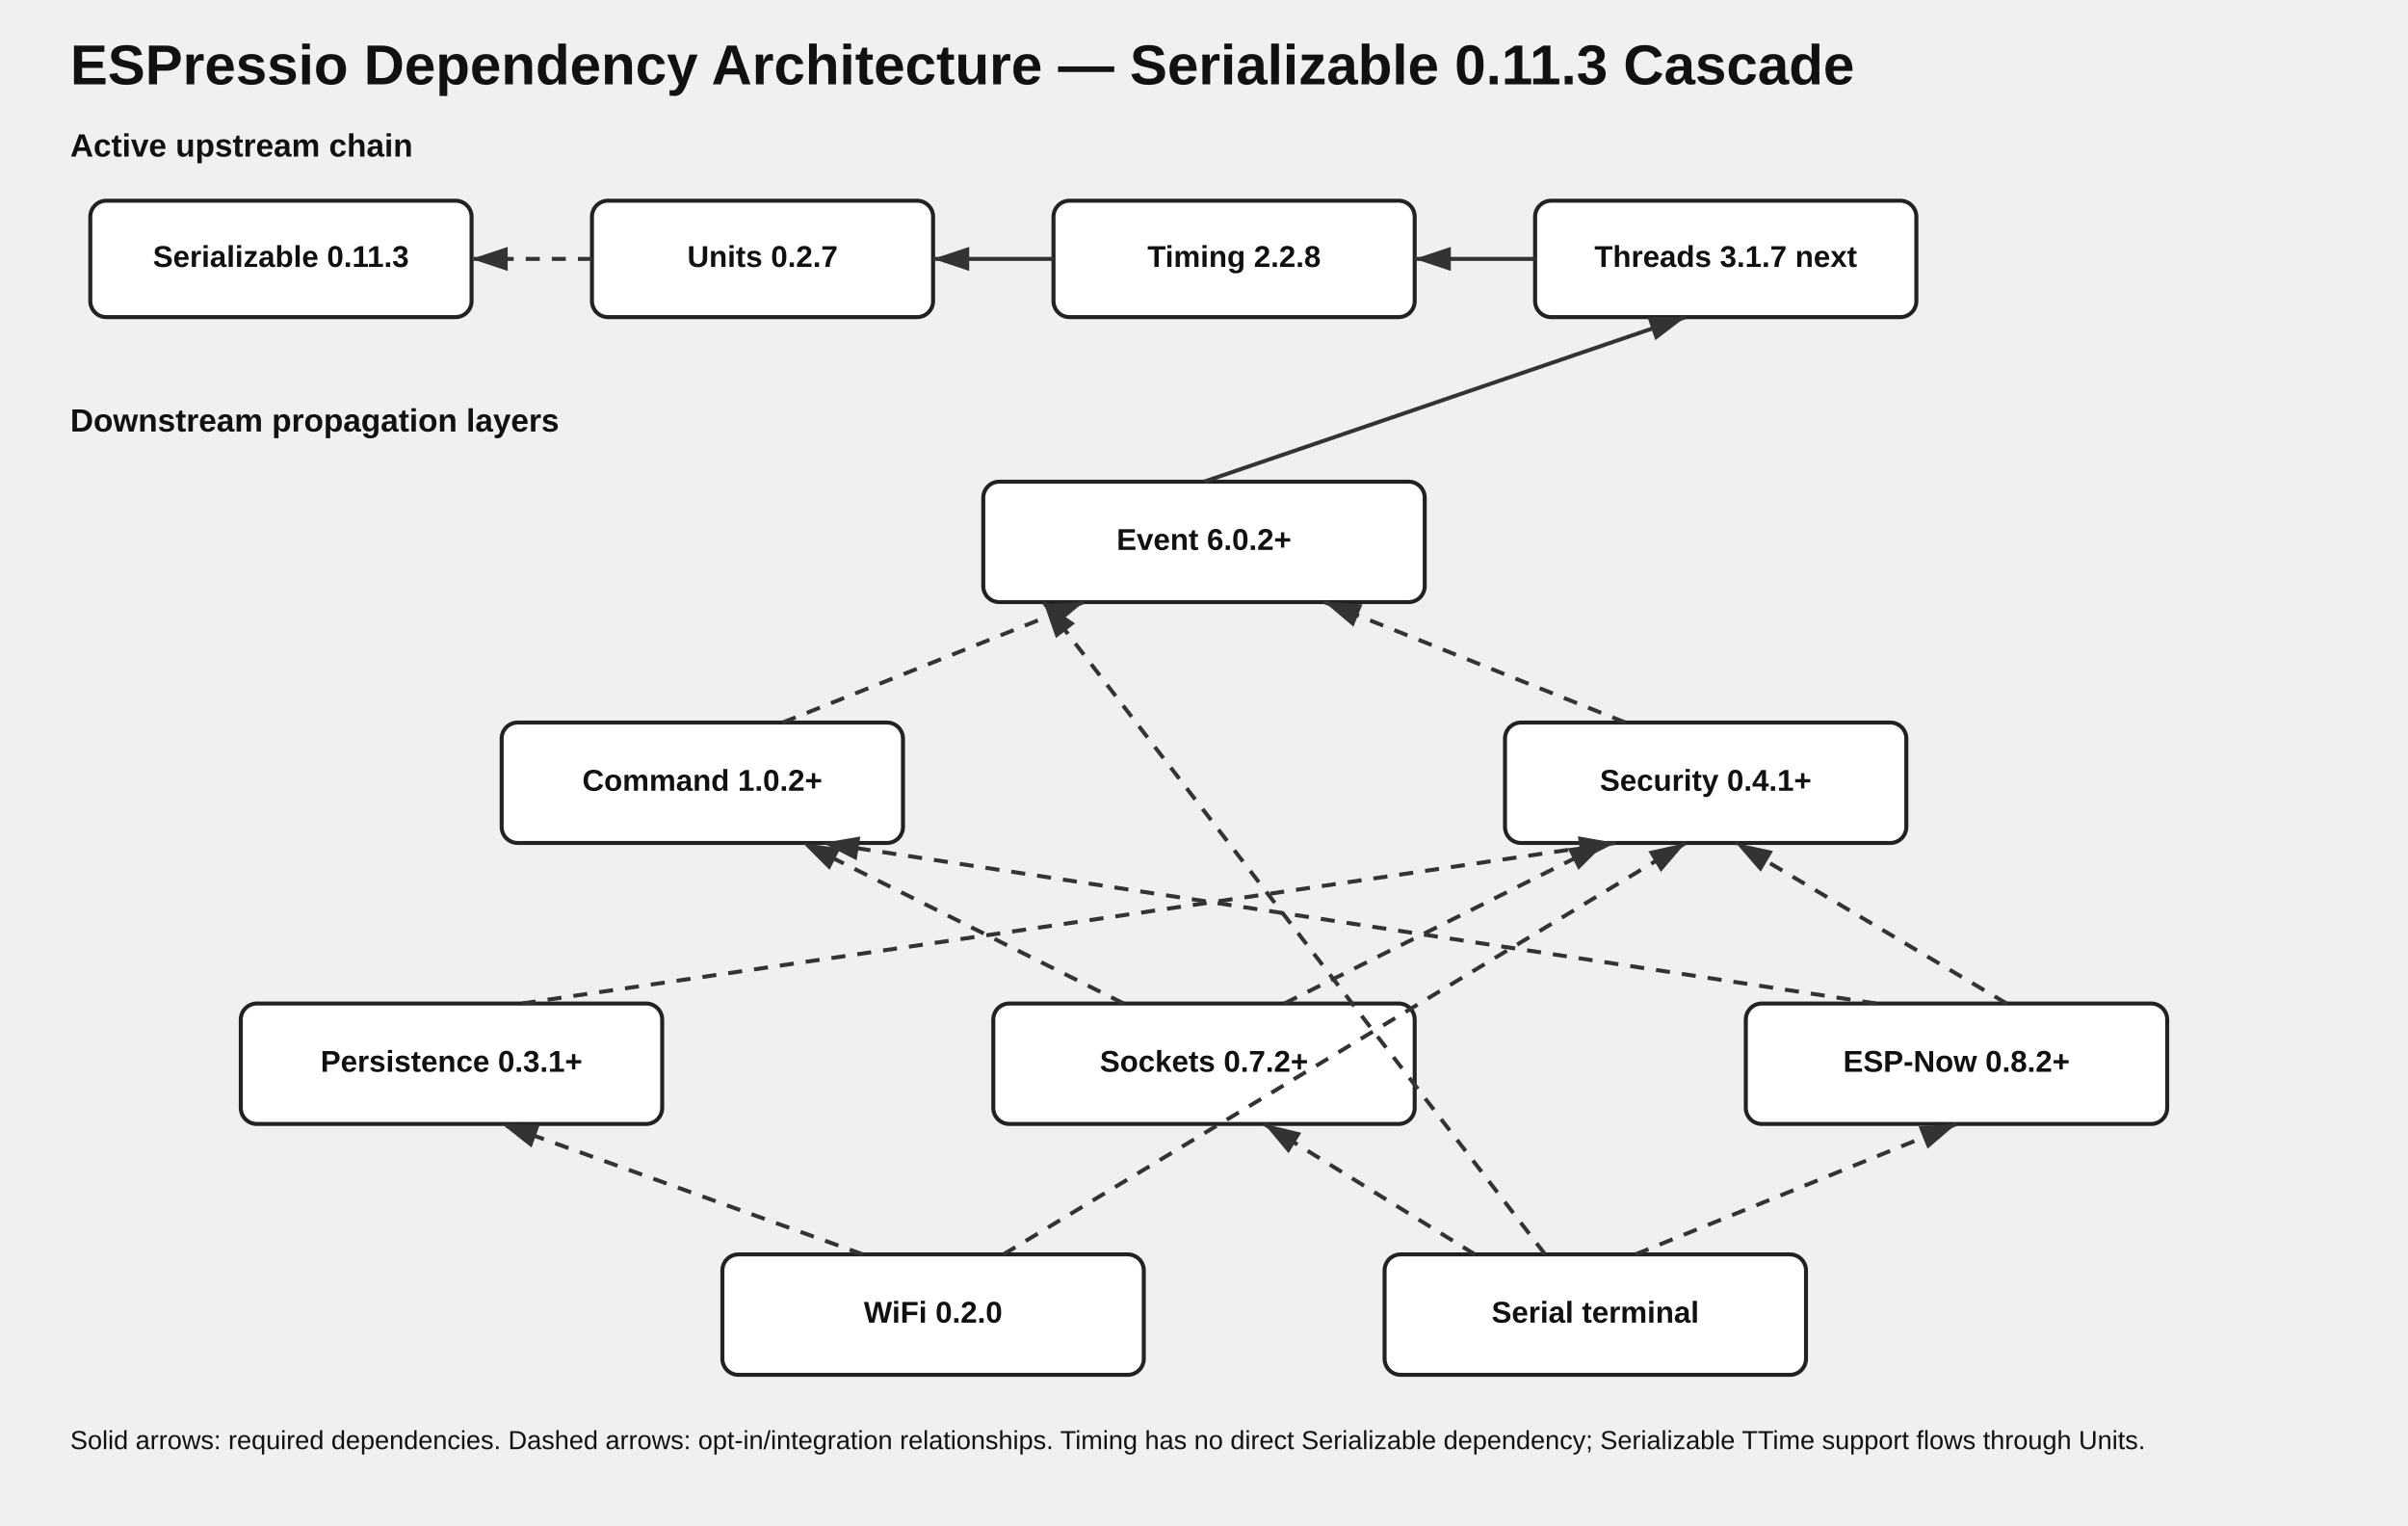
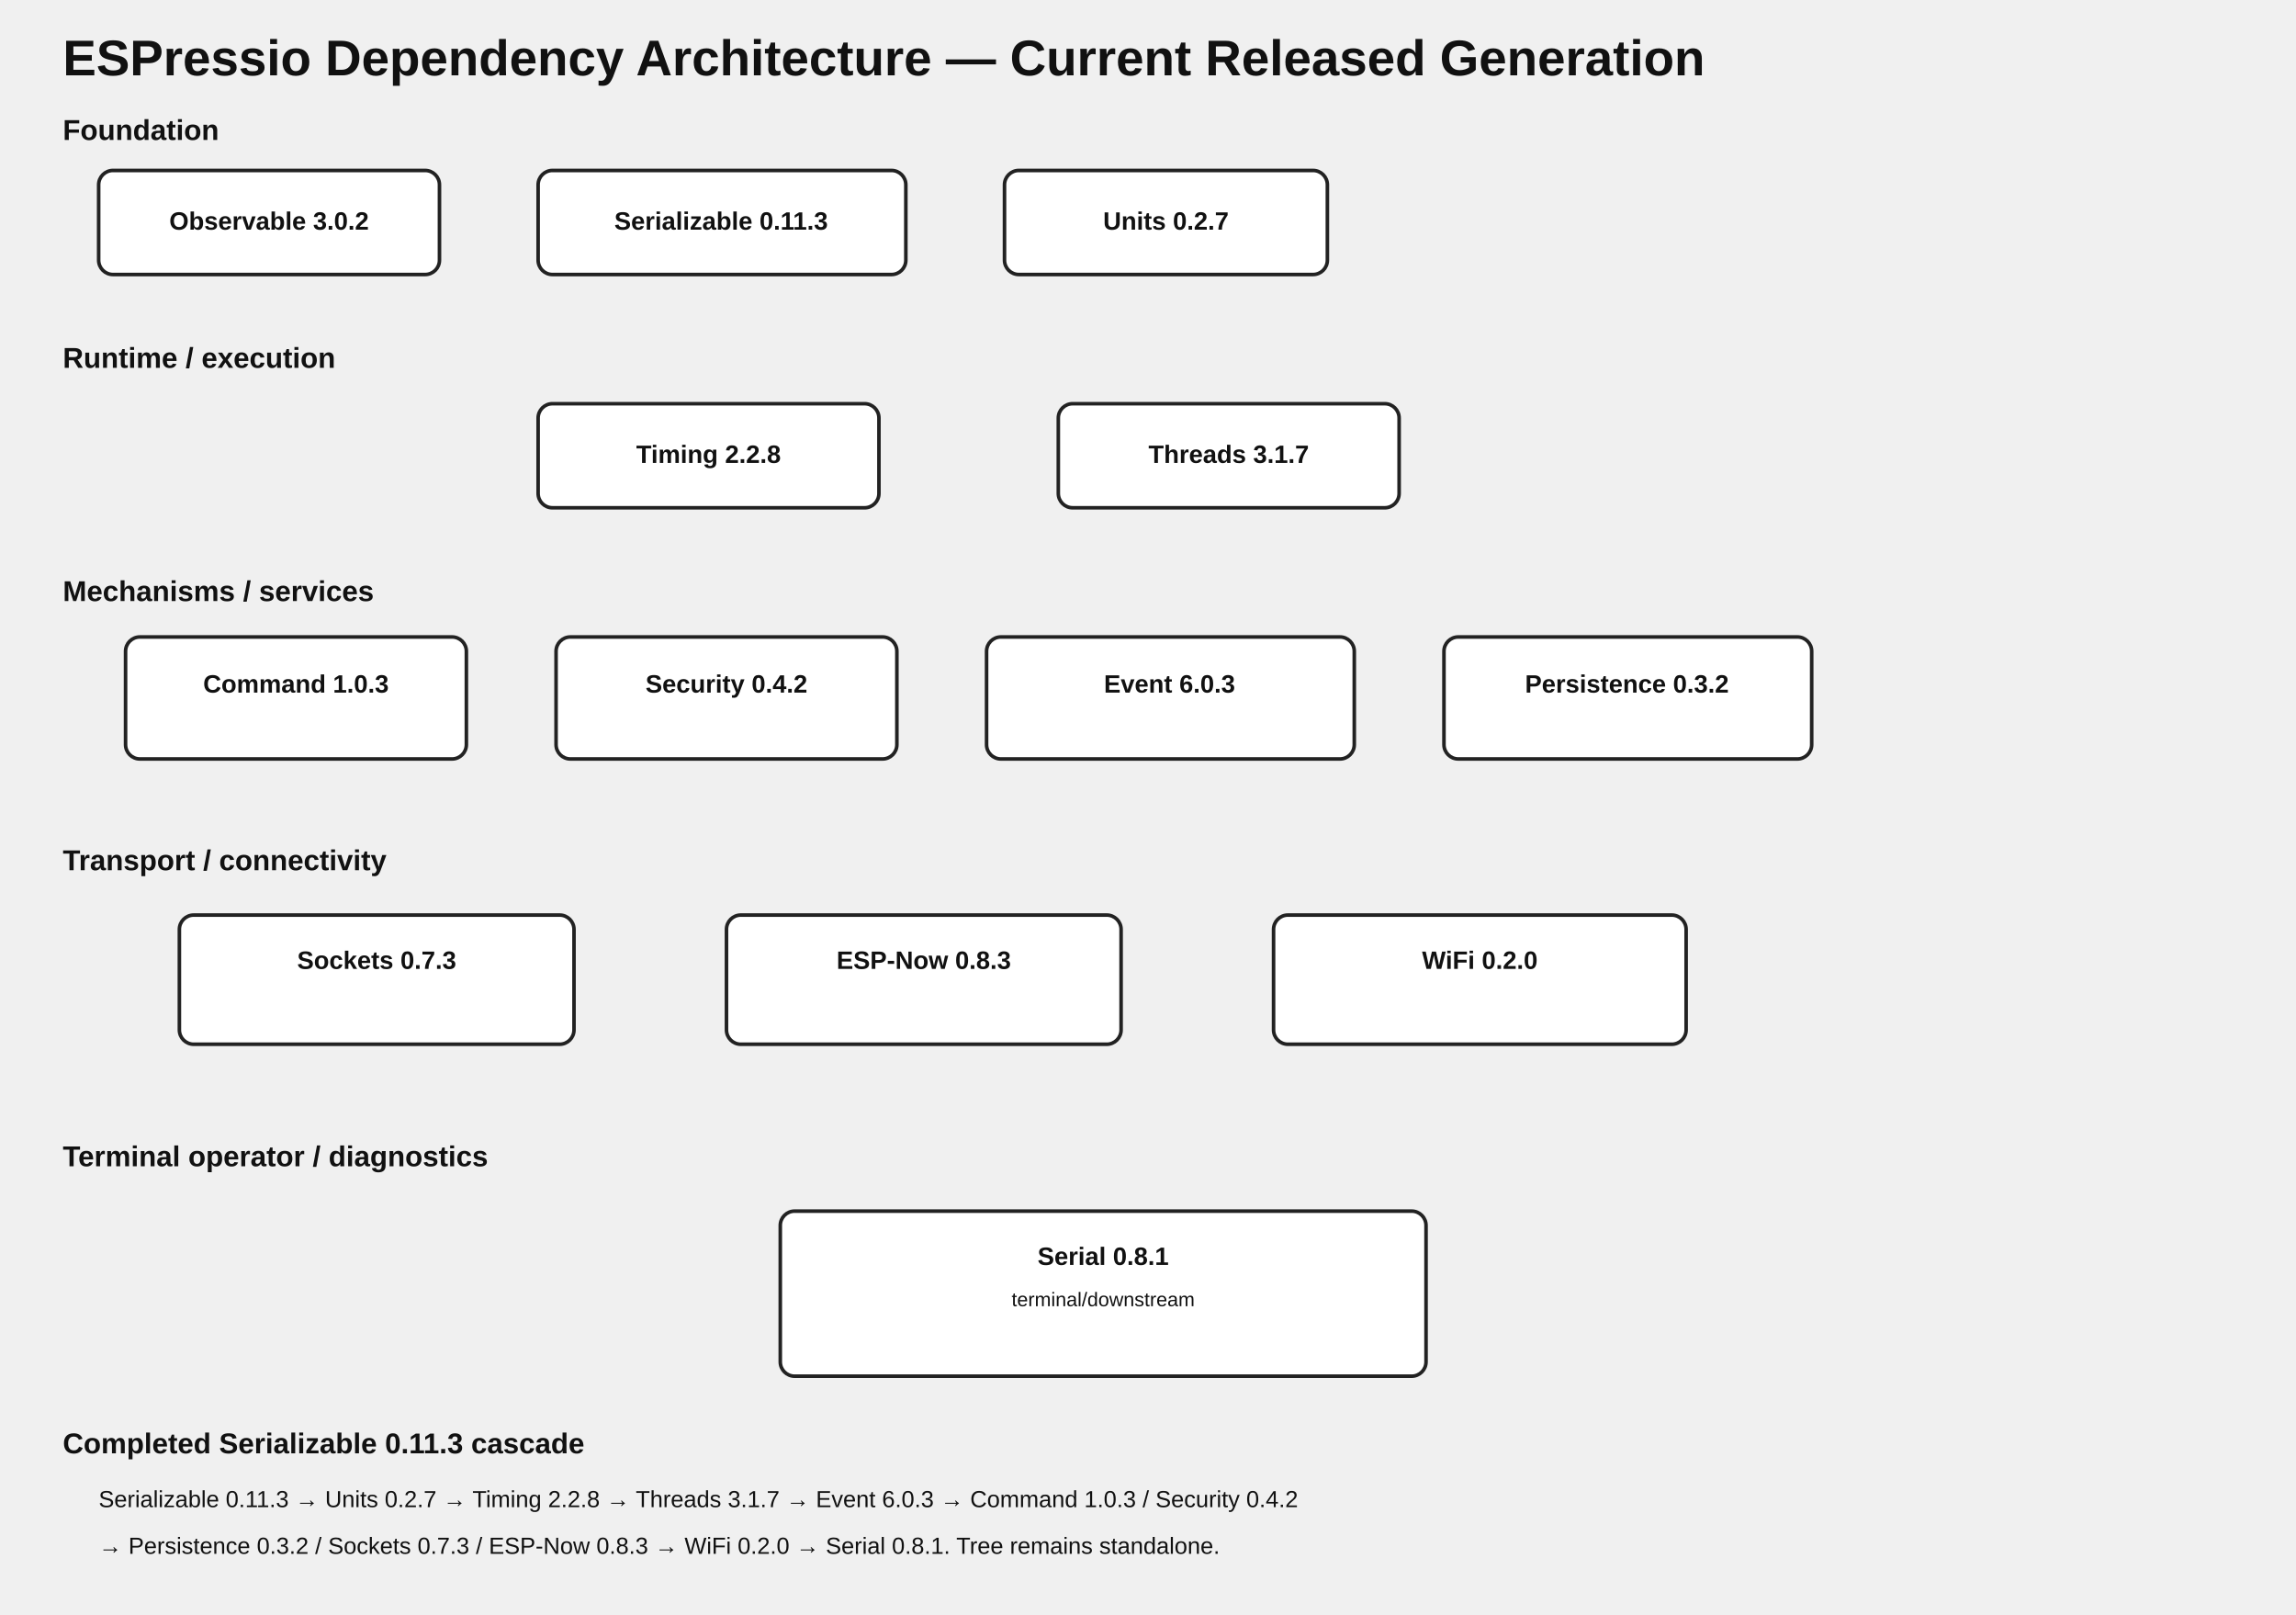
- <svg xmlns="http://www.w3.org/2000/svg" width="1200" height="760" viewBox="0 0 1200 760">
-   <style>
-     text{font-family:Arial,sans-serif;fill:#111}.title{font-size:28px;font-weight:700}.section{font-size:16px;font-weight:700}.node{fill:#fff;stroke:#222;stroke-width:2}.label{font-size:15px;font-weight:600;text-anchor:middle}.small{font-size:12px;text-anchor:middle}.note{font-size:13px}.edge{stroke:#333;stroke-width:2;fill:none;marker-end:url(#arrow)}.optional{stroke-dasharray:7 6}
-   </style>
-   <defs>
-     <marker id="arrow" markerWidth="10" markerHeight="10" refX="9" refY="3" orient="auto">
-       <path d="M0,0 L0,6 L9,3 z" fill="#333" />
-     </marker>
-   </defs>
-   <text class="title" x="35" y="42">ESPressio Dependency Architecture — Serializable 0.11.3 Cascade</text>
-   <text class="section" x="35" y="78">Active upstream chain</text>
-   <rect class="node" x="45" y="100" width="190" height="58" rx="8" />
-   <text class="label" x="140" y="133">Serializable 0.11.3</text>
-   <rect class="node" x="295" y="100" width="170" height="58" rx="8" />
-   <text class="label" x="380" y="133">Units 0.2.7</text>
-   <rect class="node" x="525" y="100" width="180" height="58" rx="8" />
-   <text class="label" x="615" y="133">Timing 2.2.8</text>
-   <rect class="node" x="765" y="100" width="190" height="58" rx="8" />
-   <text class="label" x="860" y="133">Threads 3.1.7 next</text>
-   <path class="edge optional" d="M295 129 L235 129" />
-   <path class="edge" d="M525 129 L465 129" />
-   <path class="edge" d="M765 129 L705 129" />
-   <text class="section" x="35" y="215">Downstream propagation layers</text>
-   <rect class="node" x="490" y="240" width="220" height="60" rx="8" />
-   <text class="label" x="600" y="274">Event 6.0.2+</text>
-   <path class="edge" d="M600 240 L840 158" />
-   <rect class="node" x="250" y="360" width="200" height="60" rx="8" />
-   <text class="label" x="350" y="394">Command 1.0.2+</text>
-   <rect class="node" x="750" y="360" width="200" height="60" rx="8" />
-   <text class="label" x="850" y="394">Security 0.4.1+</text>
-   <path class="edge optional" d="M390 360 L540 300" />
-   <path class="edge optional" d="M810 360 L660 300" />
-   <rect class="node" x="120" y="500" width="210" height="60" rx="8" />
-   <text class="label" x="225" y="534">Persistence 0.3.1+</text>
-   <rect class="node" x="495" y="500" width="210" height="60" rx="8" />
-   <text class="label" x="600" y="534">Sockets 0.7.2+</text>
-   <rect class="node" x="870" y="500" width="210" height="60" rx="8" />
-   <text class="label" x="975" y="534">ESP-Now 0.8.2+</text>
-   <path class="edge optional" d="M260 500 L805 420" />
-   <path class="edge optional" d="M560 500 L400 420" />
-   <path class="edge optional" d="M640 500 L800 420" />
-   <path class="edge optional" d="M935 500 L410 420" />
-   <path class="edge optional" d="M1000 500 L865 420" />
-   <rect class="node" x="360" y="625" width="210" height="60" rx="8" />
-   <text class="label" x="465" y="659">WiFi 0.2.0</text>
-   <rect class="node" x="690" y="625" width="210" height="60" rx="8" />
-   <text class="label" x="795" y="659">Serial terminal</text>
-   <path class="edge optional" d="M430 625 L250 560" />
-   <path class="edge optional" d="M500 625 L840 420" />
-   <path class="edge optional" d="M735 625 L630 560" />
-   <path class="edge optional" d="M815 625 L975 560" />
-   <path class="edge optional" d="M770 625 L520 300" />
-   <text class="note" x="35" y="722">Solid arrows: required dependencies. Dashed arrows: opt-in/integration relationships. Timing has no direct Serializable dependency; Serializable TTime support flows through Units.</text>
+ <svg xmlns="http://www.w3.org/2000/svg" width="1280" height="900" viewBox="0 0 1280 900">
+   <style>text{font-family:Arial,sans-serif;fill:#111}.title{font-size:28px;font-weight:700}.section{font-size:16px;font-weight:700}.node{fill:#fff;stroke:#222;stroke-width:2}.label{font-size:14px;font-weight:600;text-anchor:middle}.small{font-size:11px;text-anchor:middle}.note{font-size:13px}</style>
+   <text class="title" x="35" y="42">ESPressio Dependency Architecture — Current Released Generation</text>
+   <text class="section" x="35" y="78">Foundation</text>
+   <rect class="node" x="55" y="95" width="190" height="58" rx="8" />
+   <text class="label" x="150" y="128">Observable 3.0.2</text>
+   <rect class="node" x="300" y="95" width="205" height="58" rx="8" />
+   <text class="label" x="402" y="128">Serializable 0.11.3</text>
+   <rect class="node" x="560" y="95" width="180" height="58" rx="8" />
+   <text class="label" x="650" y="128">Units 0.2.7</text>
+   <text class="section" x="35" y="205">Runtime / execution</text>
+   <rect class="node" x="300" y="225" width="190" height="58" rx="8" />
+   <text class="label" x="395" y="258">Timing 2.2.8</text>
+   <rect class="node" x="590" y="225" width="190" height="58" rx="8" />
+   <text class="label" x="685" y="258">Threads 3.1.7</text>
+   <text class="section" x="35" y="335">Mechanisms / services</text>
+   <rect class="node" x="70" y="355" width="190" height="68" rx="8" />
+   <text class="label" x="165" y="386">Command 1.0.3</text>
+   <rect class="node" x="310" y="355" width="190" height="68" rx="8" />
+   <text class="label" x="405" y="386">Security 0.4.2</text>
+   <rect class="node" x="550" y="355" width="205" height="68" rx="8" />
+   <text class="label" x="652" y="386">Event 6.0.3</text>
+   <rect class="node" x="805" y="355" width="205" height="68" rx="8" />
+   <text class="label" x="907" y="386">Persistence 0.3.2</text>
+   <text class="section" x="35" y="485">Transport / connectivity</text>
+   <rect class="node" x="100" y="510" width="220" height="72" rx="8" />
+   <text class="label" x="210" y="540">Sockets 0.7.3</text>
+   <rect class="node" x="405" y="510" width="220" height="72" rx="8" />
+   <text class="label" x="515" y="540">ESP-Now 0.8.3</text>
+   <rect class="node" x="710" y="510" width="230" height="72" rx="8" />
+   <text class="label" x="825" y="540">WiFi 0.2.0</text>
+   <text class="section" x="35" y="650">Terminal operator / diagnostics</text>
+   <rect class="node" x="435" y="675" width="360" height="92" rx="8" />
+   <text class="label" x="615" y="705">Serial 0.8.1</text>
+   <text class="small" x="615" y="728">terminal/downstream</text>
+   <text class="section" x="35" y="810">Completed Serializable 0.11.3 cascade</text>
+   <text class="note" x="55" y="840">Serializable 0.11.3 → Units 0.2.7 → Timing 2.2.8 → Threads 3.1.7 → Event 6.0.3 → Command 1.0.3 / Security 0.4.2</text>
+   <text class="note" x="55" y="866">→ Persistence 0.3.2 / Sockets 0.7.3 / ESP-Now 0.8.3 → WiFi 0.2.0 → Serial 0.8.1. Tree remains standalone.</text>
</svg>
